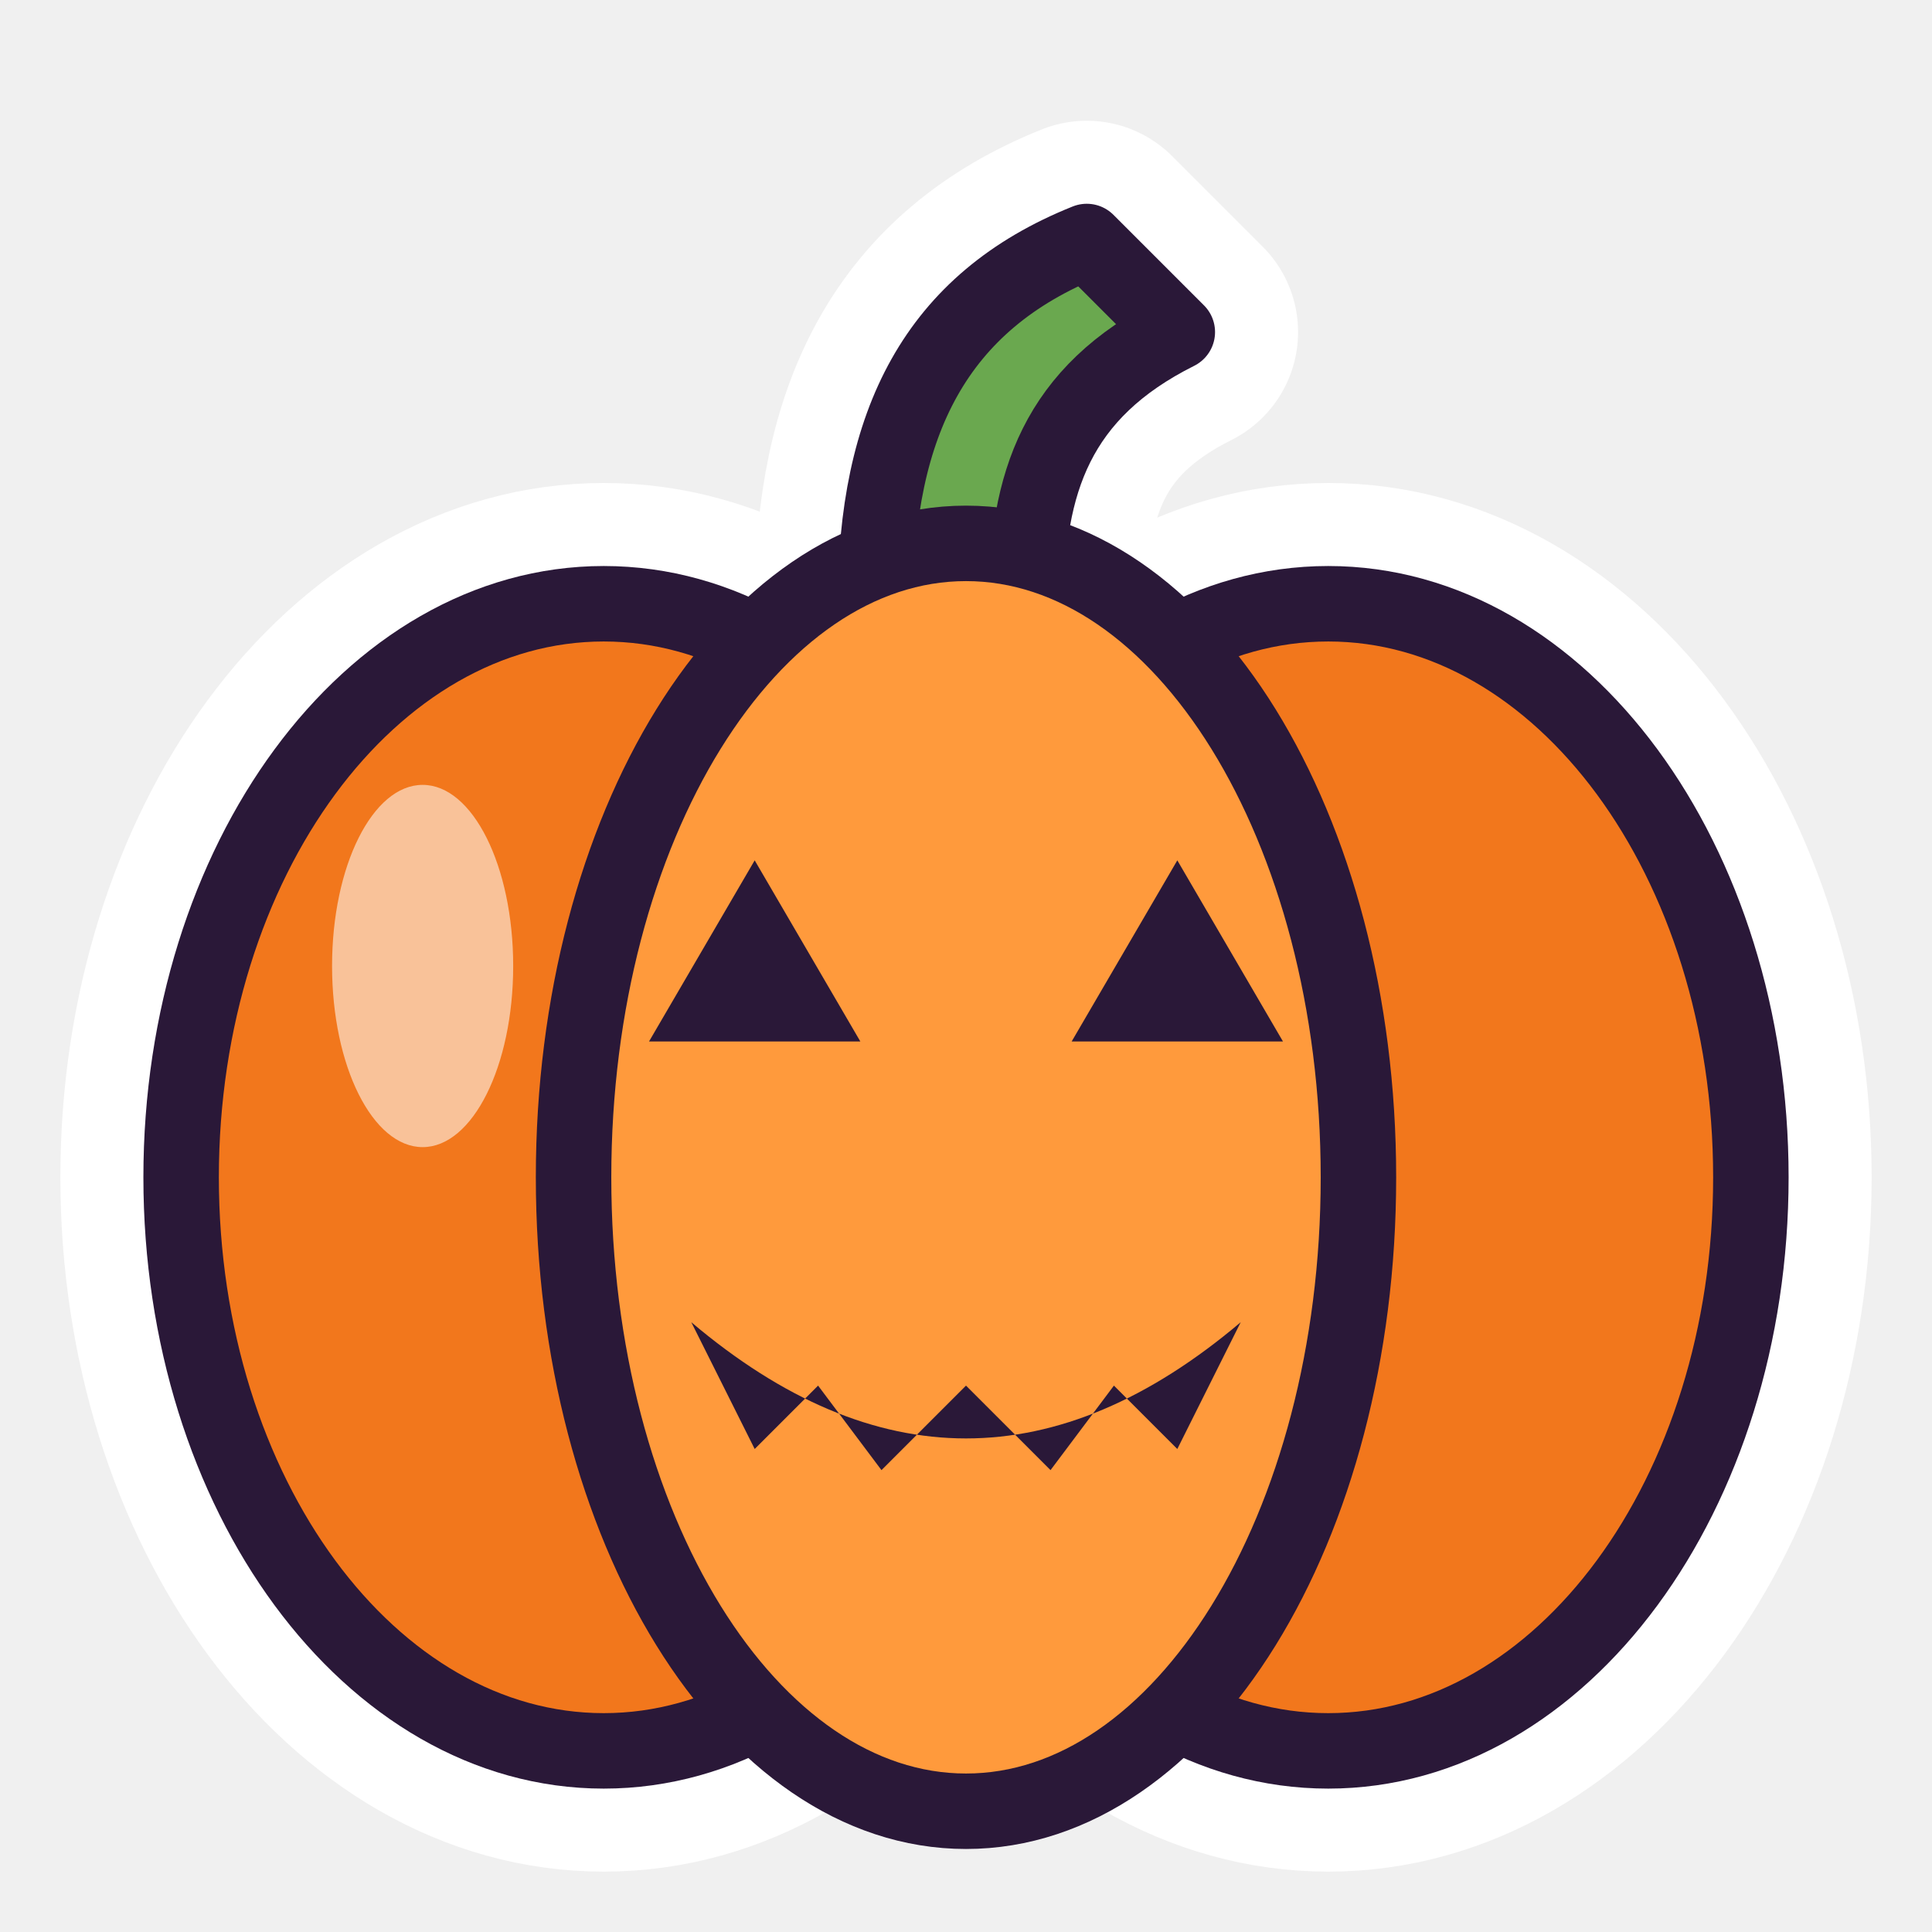
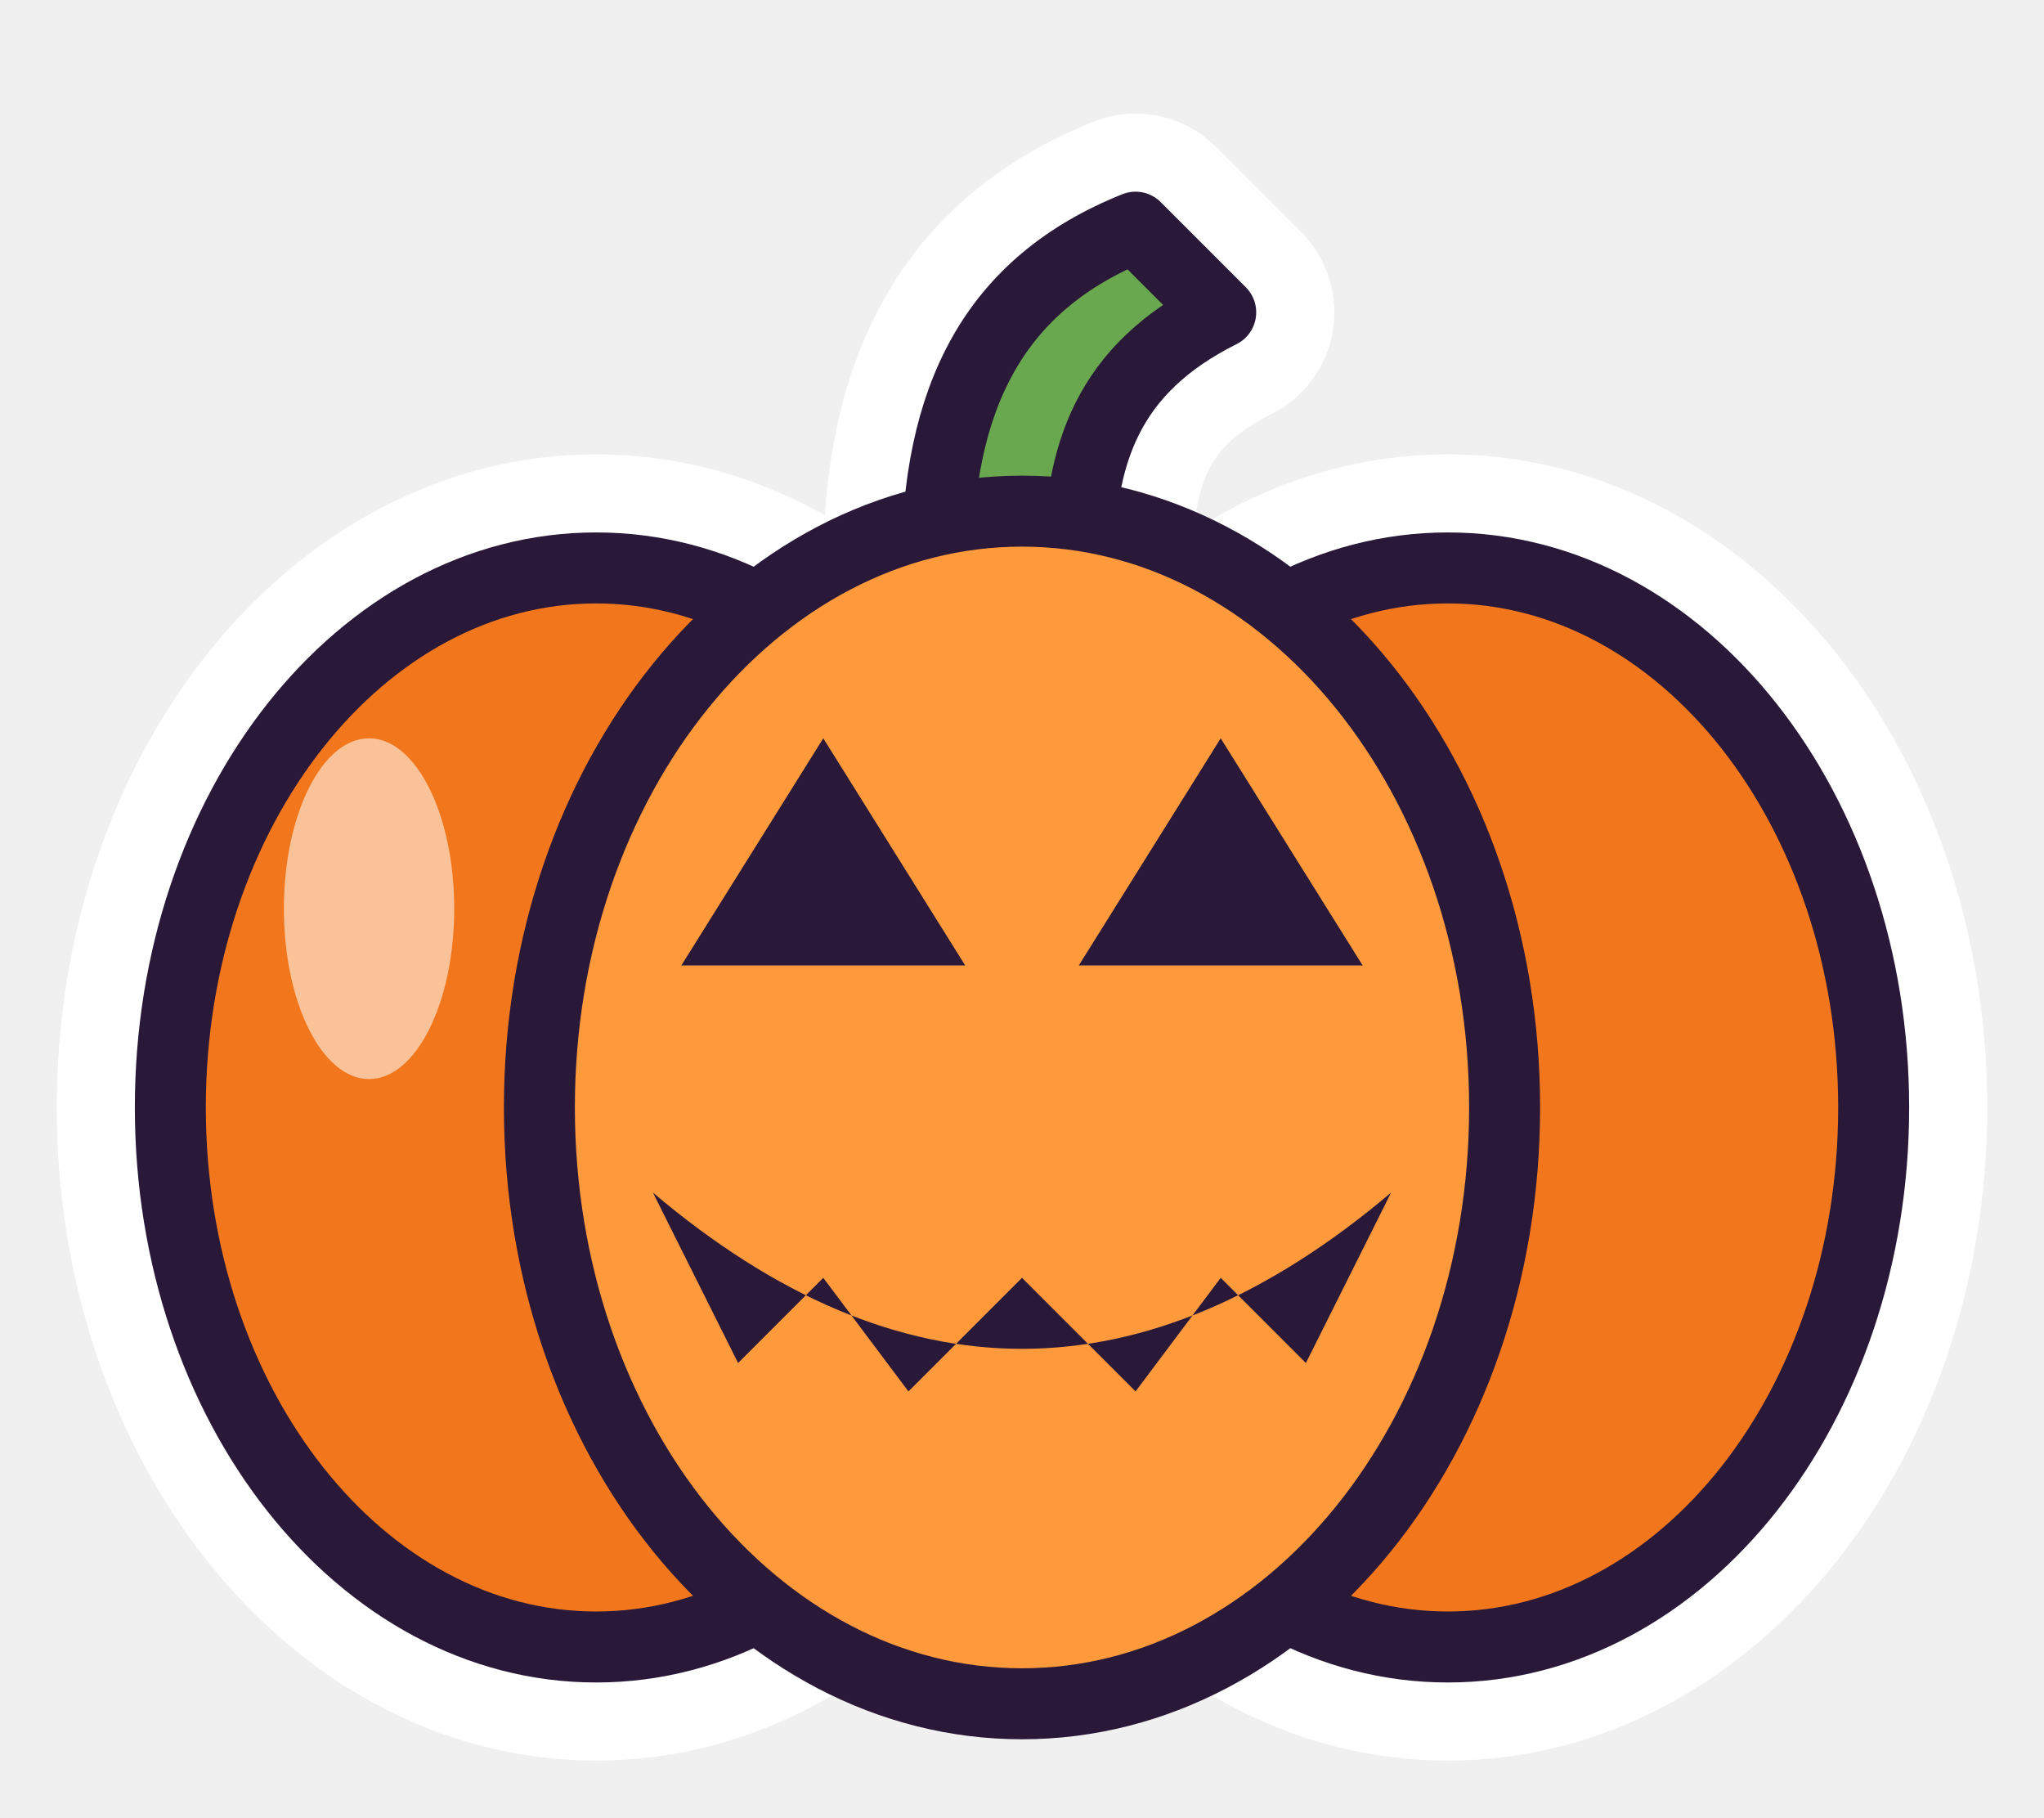
- <svg xmlns="http://www.w3.org/2000/svg" viewBox="0 0 64 64">
+ <svg xmlns="http://www.w3.org/2000/svg" viewBox="-4 0 72 64">
  <g fill="#fff" stroke="#fff" stroke-width="8" stroke-linejoin="round">
-     <ellipse cx="20" cy="39" rx="14" ry="19" />
-     <ellipse cx="44" cy="39" rx="14" ry="19" />
+     <ellipse cx="17" cy="39" rx="15" ry="19" />
+     <ellipse cx="47" cy="39" rx="15" ry="19" />
    <path d="M29 20c0-6 2-10 7-12l3 3c-4 2-5 5-5 9z" />
  </g>
  <g stroke="#2a1838" stroke-width="2.5" stroke-linejoin="round">
    <path d="M29 20c0-6 2-10 7-12l3 3c-4 2-5 5-5 9z" fill="#6aa84f" />
-     <ellipse cx="20" cy="39" rx="14" ry="19" fill="#f2771c" />
-     <ellipse cx="44" cy="39" rx="14" ry="19" fill="#f2771c" />
-     <ellipse cx="32" cy="39" rx="13" ry="21" fill="#ff9a3c" />
+     <ellipse cx="17" cy="39" rx="15" ry="19" fill="#f2771c" />
+     <ellipse cx="47" cy="39" rx="15" ry="19" fill="#f2771c" />
+     <ellipse cx="32" cy="39" rx="17" ry="21" fill="#ff9a3c" />
  </g>
-   <path d="M21.5 34.5l3.5-6 3.5 6zM35.5 34.5l3.5-6 3.5 6z" fill="#2a1838" />
-   <path transform="matrix(.7 0 0 .7 9.6 14.4)" d="M19 42q13 11 26 0l-3 6-3-3-3 4-4-4-4 4-3-4-3 3z" fill="#2a1838" />
-   <ellipse cx="14" cy="32" rx="3" ry="6" fill="#fff" opacity=".55" />
+   <path d="M20 34l5-8 5 8zM34 34l5-8 5 8z" fill="#2a1838" />
+   <path d="M19 42q13 11 26 0l-3 6-3-3-3 4-4-4-4 4-3-4-3 3z" fill="#2a1838" />
+   <ellipse cx="9" cy="32" rx="3" ry="6" fill="#fff" opacity=".55" />
</svg>
